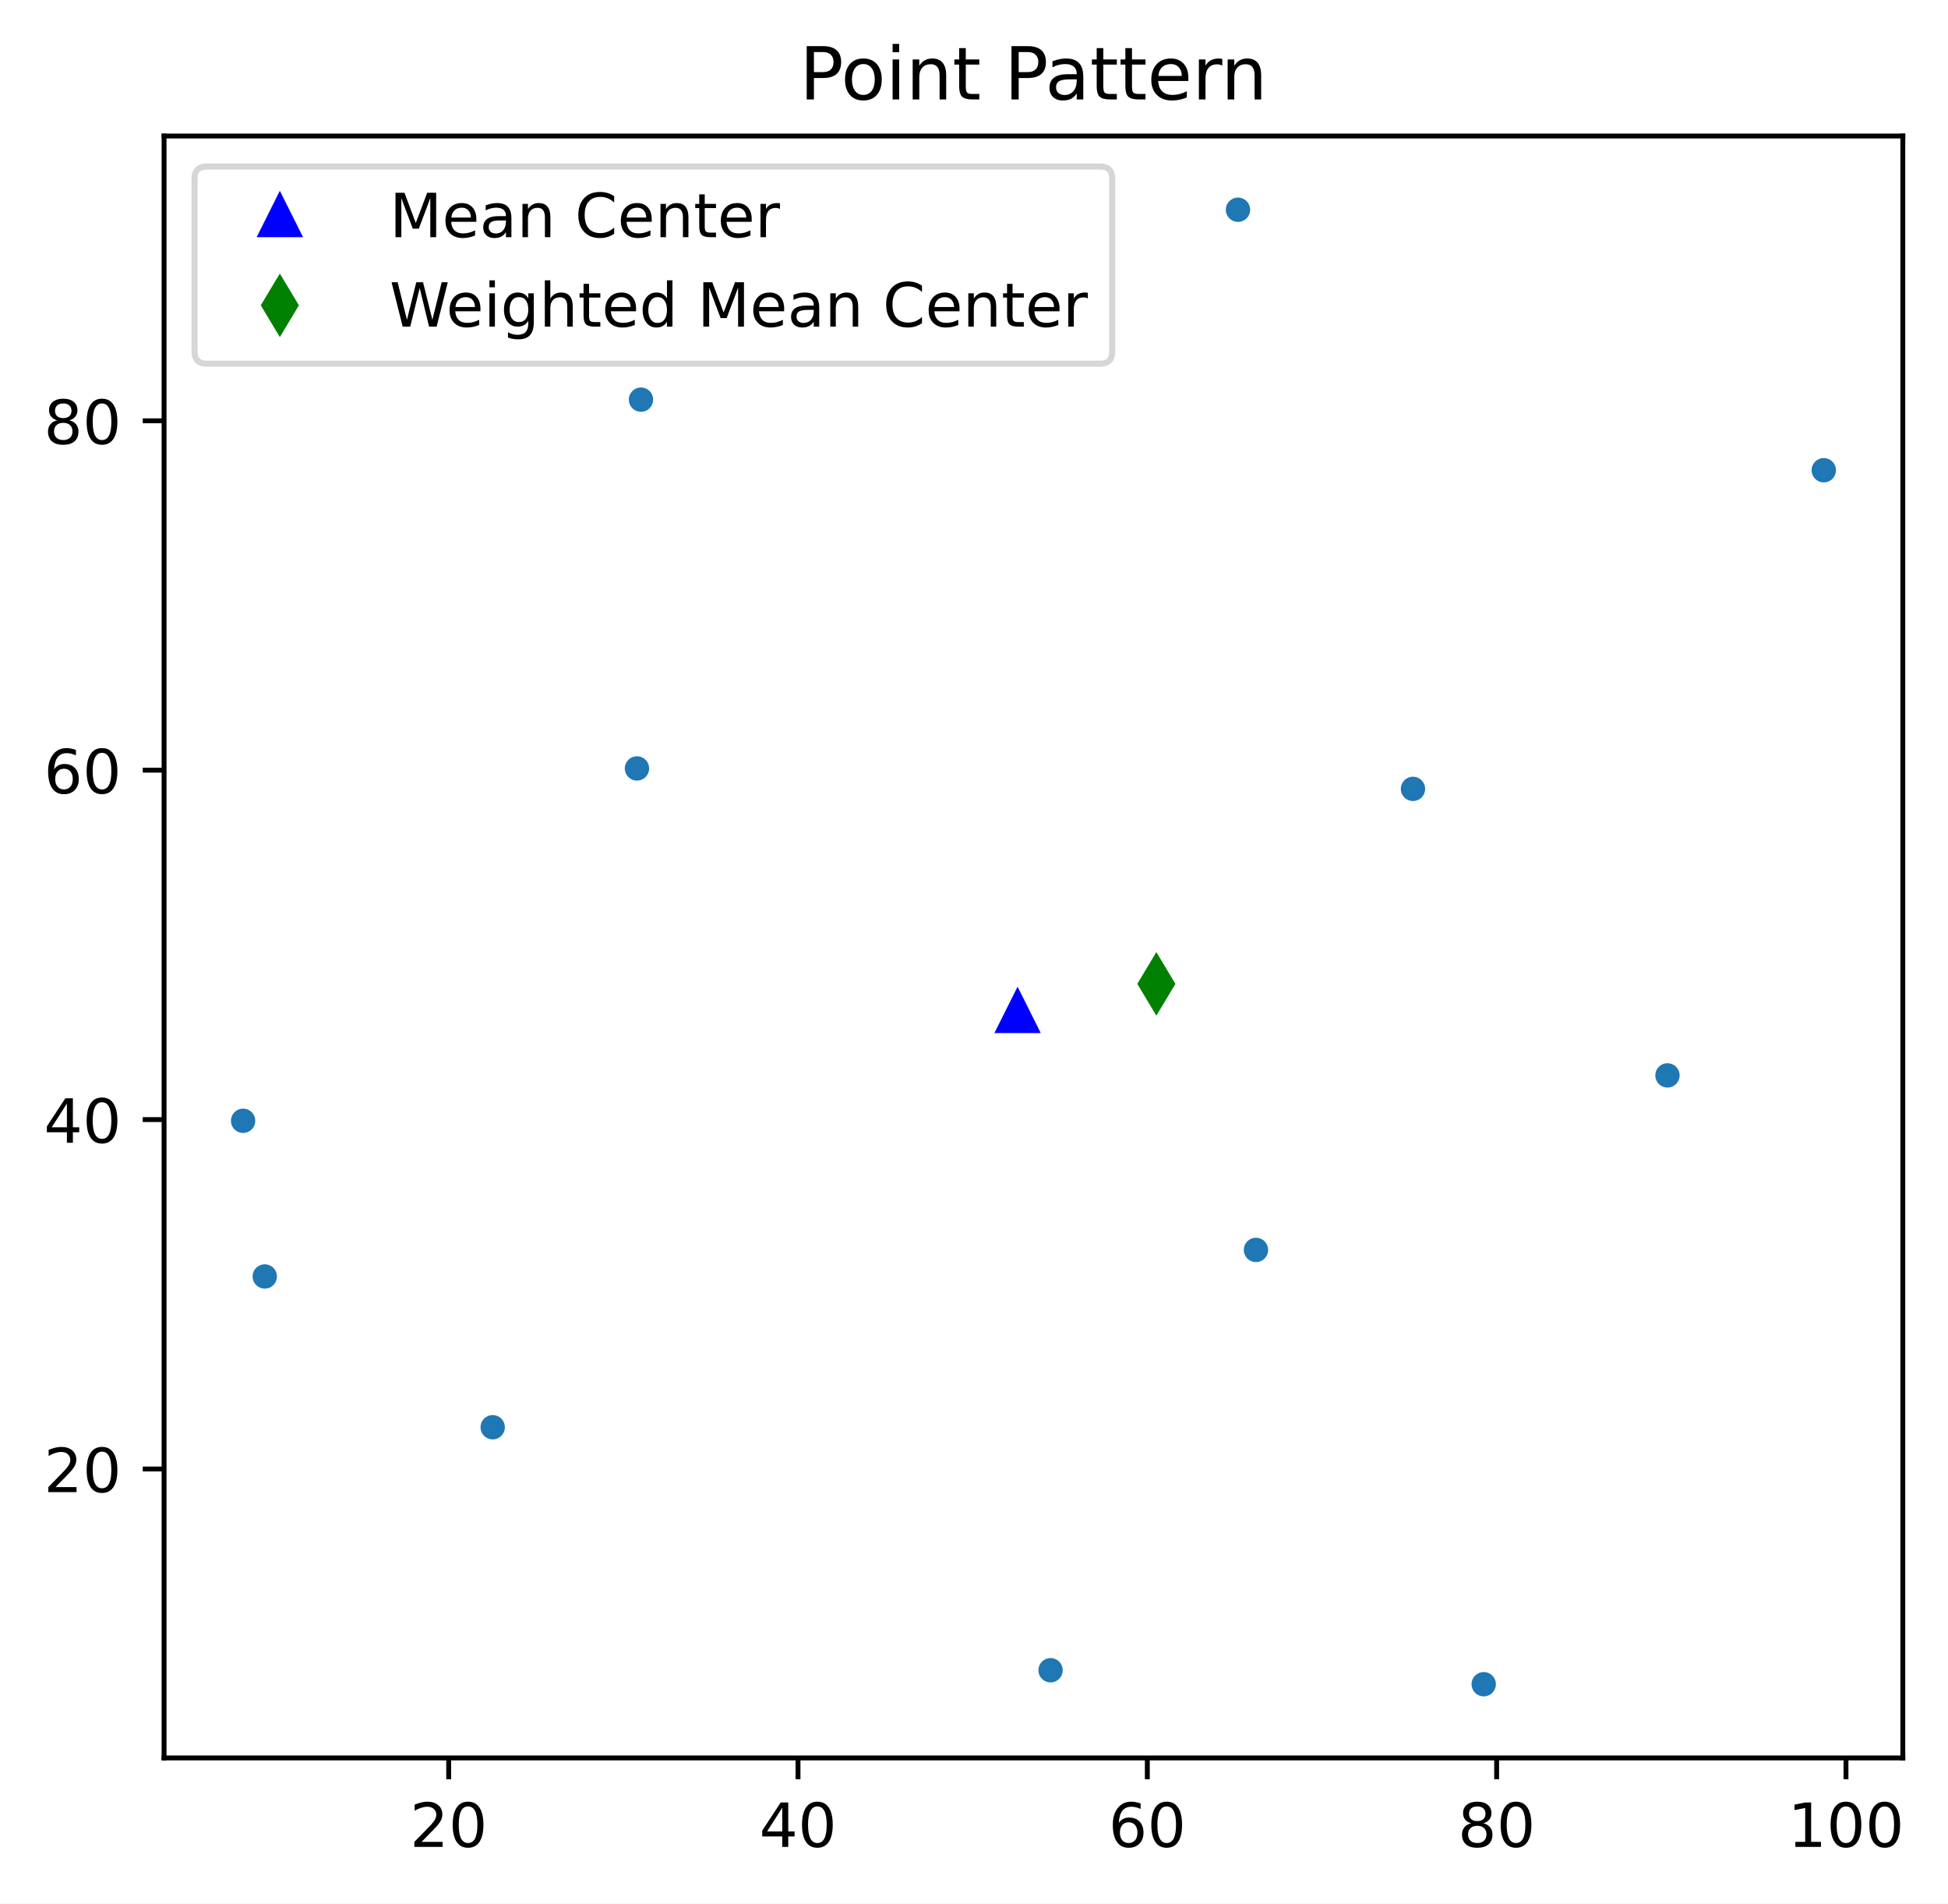
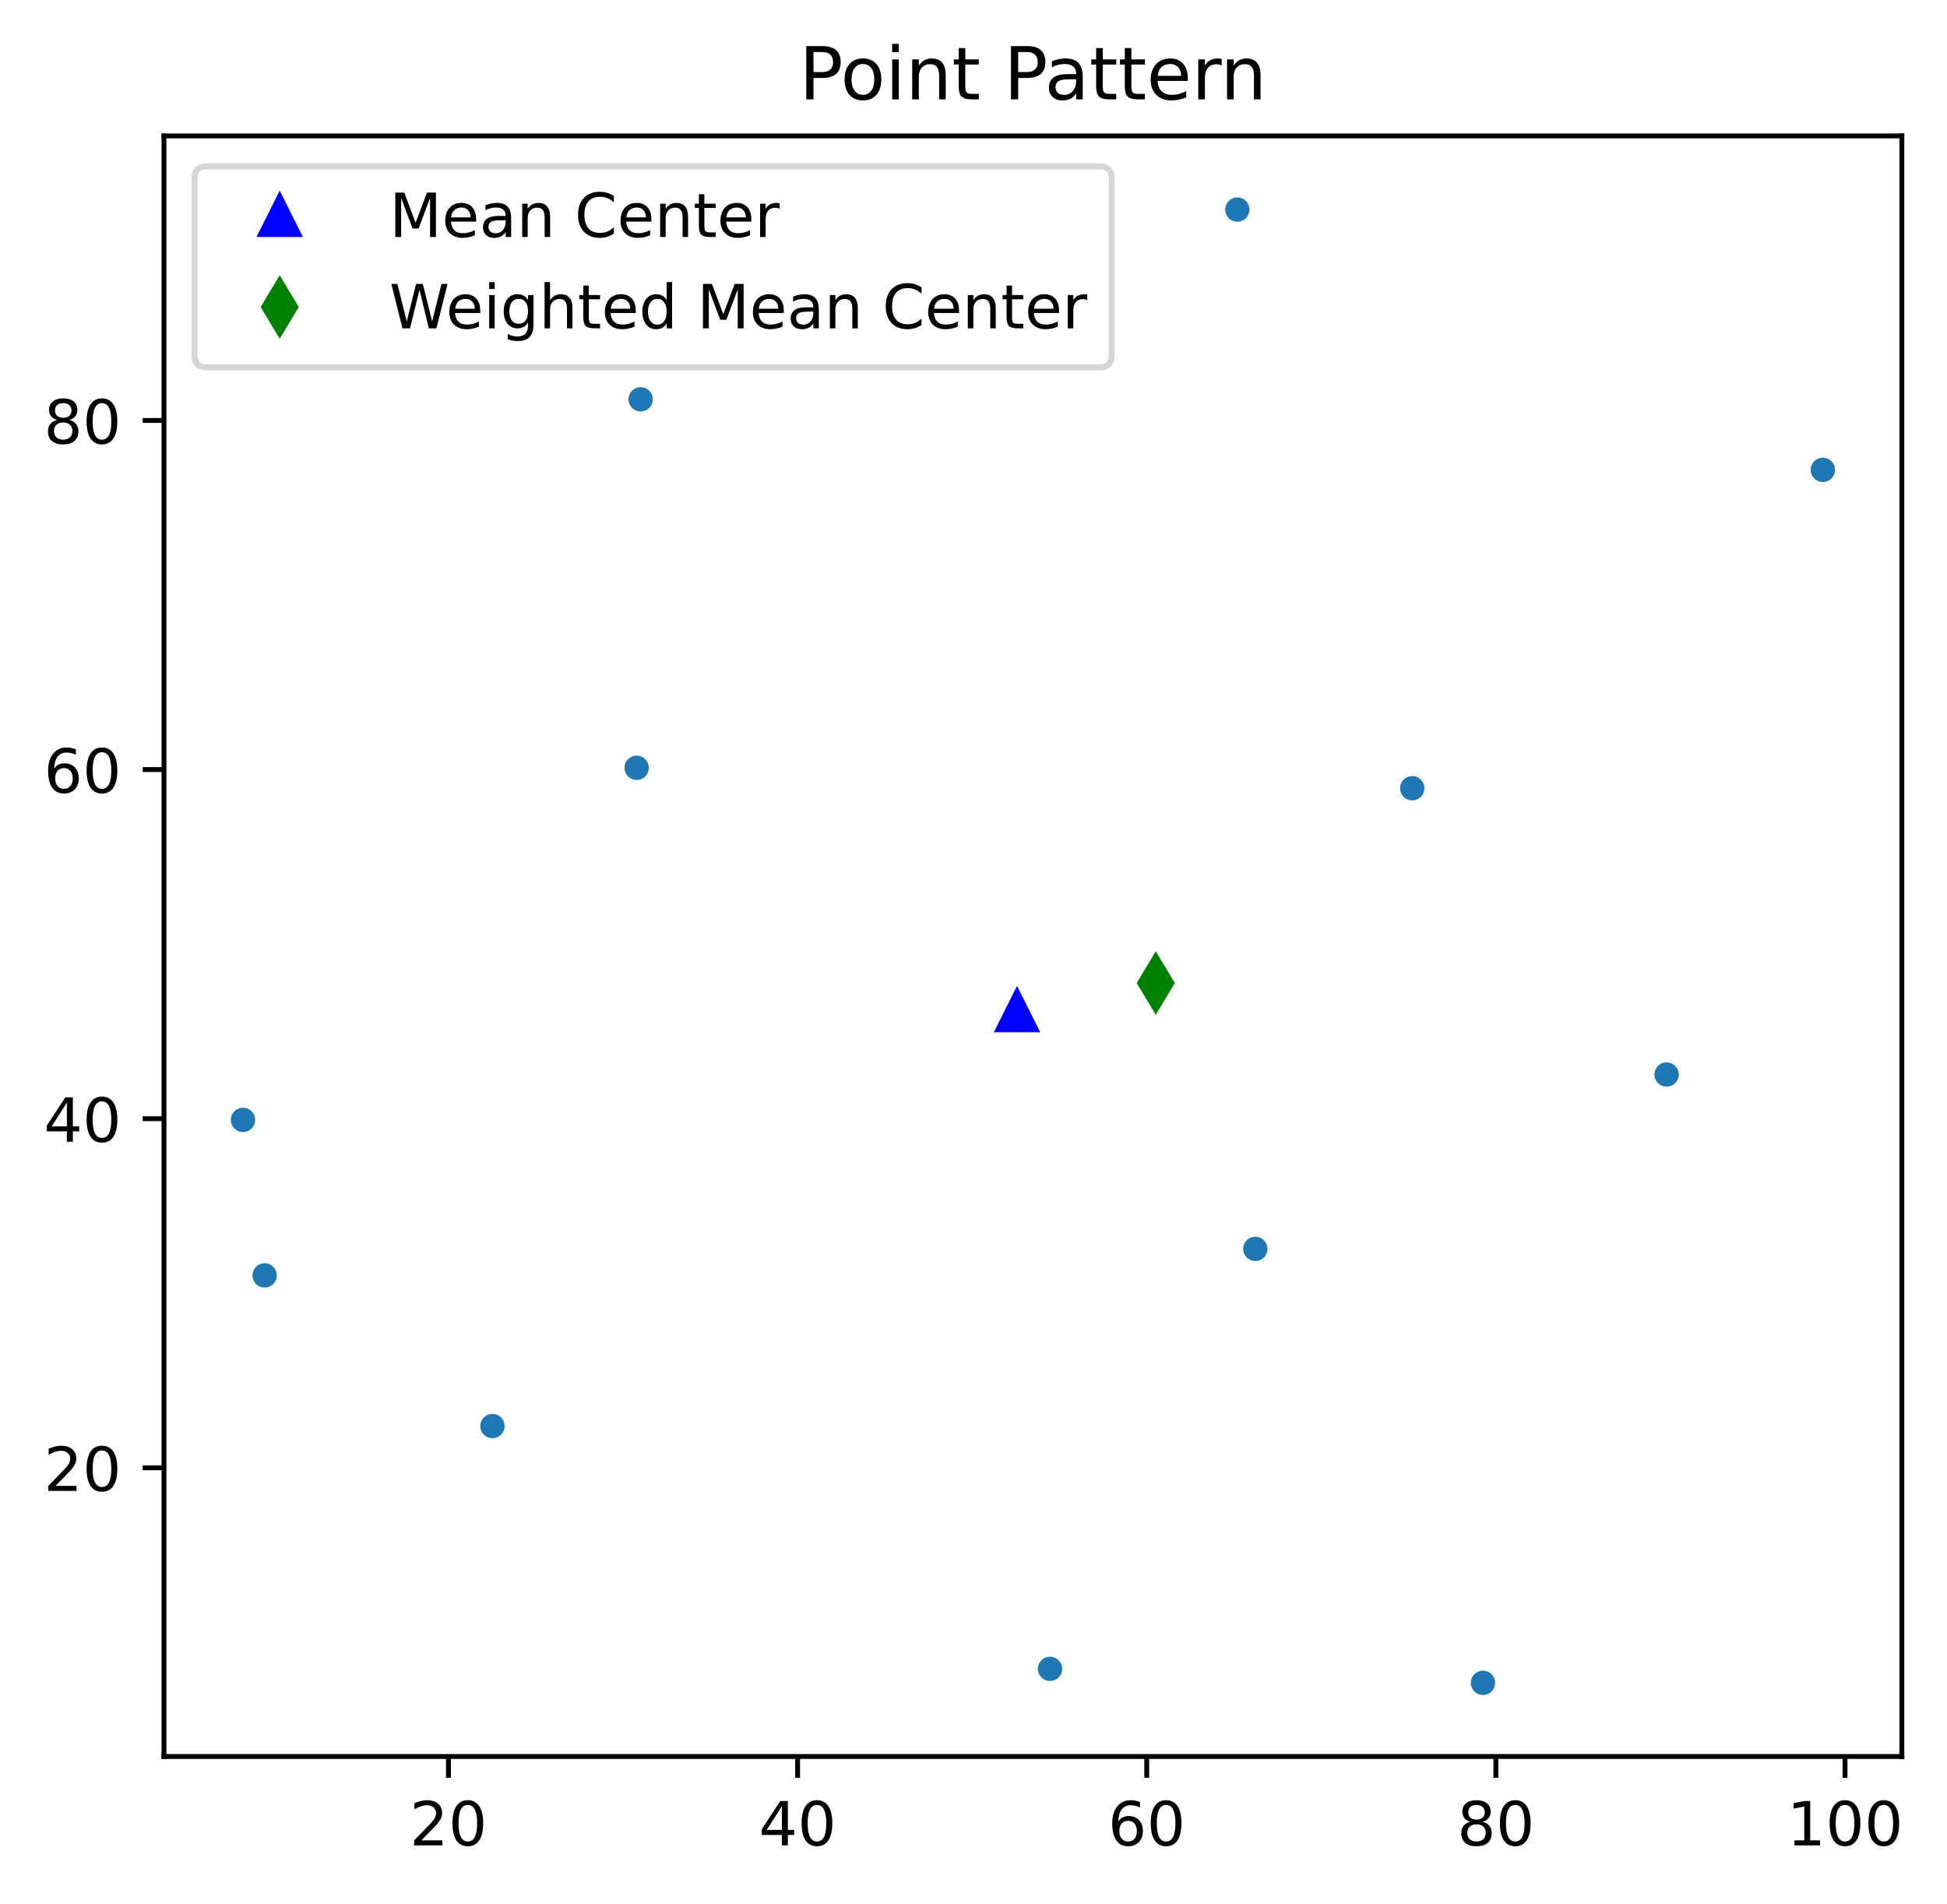
- <svg xmlns="http://www.w3.org/2000/svg" xmlns:xlink="http://www.w3.org/1999/xlink" width="319.684pt" height="312.308pt" viewBox="0 0 319.684 312.308" version="1.1">
+ <svg xmlns="http://www.w3.org/2000/svg" xmlns:xlink="http://www.w3.org/1999/xlink" width="319.684pt" height="312.63pt" viewBox="0 0 319.684 312.63" version="1.1">
  <defs>
    <style type="text/css">*{stroke-linejoin: round; stroke-linecap: butt}</style>
  </defs>
  <g id="figure_1">
    <g id="patch_1">
-       <path d="M 0 312.308  L 319.684 312.308  L 319.684 0  L 0 0  z " style="fill: #ffffff" />
+       <path d="M 0 312.63  L 319.684 312.63  L 319.684 0  L 0 0  z " style="fill: #ffffff" />
    </g>
    <g id="axes_1">
      <g id="patch_2">
        <path d="M 26.925 288.43  L 312.27 288.43  L 312.27 22.318  L 26.925 22.318  z " style="fill: #ffffff" />
      </g>
      <g id="matplotlib.axis_1">
        <g id="xtick_1">
          <g id="line2d_1">
            <defs>
-               <path id="mbfd63e31b7" d="M 0 0  L 0 3.5  " style="stroke: #000000; stroke-width: 0.8" />
+               <path id="mcdb69863c5" d="M 0 0  L 0 3.5  " style="stroke: #000000; stroke-width: 0.8" />
            </defs>
            <g>
-               <use xlink:href="#mbfd63e31b7" x="73.632" y="288.43" style="stroke: #000000; stroke-width: 0.8" />
+               <use xlink:href="#mcdb69863c5" x="73.632" y="288.43" style="stroke: #000000; stroke-width: 0.8" />
            </g>
          </g>
          <g id="text_1">
-             <g transform="translate(67.26968 303.0286) scale(0.1 -0.1)">
-               <defs>
-                 <path id="DejaVuSans-32" d="M 1228 531  L 3431 531  L 3431 0  L 469 0  L 469 531  Q 828 903 1448 1529  Q 2069 2156 2228 2338  Q 2531 2678 2651 2914  Q 2772 3150 2772 3378  Q 2772 3750 2511 3984  Q 2250 4219 1831 4219  Q 1534 4219 1204 4116  Q 875 4013 500 3803  L 500 4441  Q 881 4594 1212 4672  Q 1544 4750 1819 4750  Q 2544 4750 2975 4387  Q 3406 4025 3406 3419  Q 3406 3131 3298 2873  Q 3191 2616 2906 2266  Q 2828 2175 2409 1742  Q 1991 1309 1228 531  z " transform="scale(0.015625)" />
-                 <path id="DejaVuSans-30" d="M 2034 4250  Q 1547 4250 1301 3770  Q 1056 3291 1056 2328  Q 1056 1369 1301 889  Q 1547 409 2034 409  Q 2525 409 2770 889  Q 3016 1369 3016 2328  Q 3016 3291 2770 3770  Q 2525 4250 2034 4250  z M 2034 4750  Q 2819 4750 3233 4129  Q 3647 3509 3647 2328  Q 3647 1150 3233 529  Q 2819 -91 2034 -91  Q 1250 -91 836 529  Q 422 1150 422 2328  Q 422 3509 836 4129  Q 1250 4750 2034 4750  z " transform="scale(0.015625)" />
-               </defs>
-               <use xlink:href="#DejaVuSans-32" />
-               <use xlink:href="#DejaVuSans-30" transform="translate(63.62305 0)" />
+             <g transform="translate(67.26968 303.0278) scale(0.1 -0.1)">
+               <defs>
+                 <path id="DejaVuSans-15" d="M 1228 531  L 3431 531  L 3431 0  L 469 0  L 469 531  Q 828 903 1448 1529  Q 2069 2156 2228 2338  Q 2531 2678 2651 2914  Q 2772 3150 2772 3378  Q 2772 3750 2511 3984  Q 2250 4219 1831 4219  Q 1534 4219 1204 4116  Q 875 4013 500 3803  L 500 4441  Q 881 4594 1212 4672  Q 1544 4750 1819 4750  Q 2544 4750 2975 4387  Q 3406 4025 3406 3419  Q 3406 3131 3298 2873  Q 3191 2616 2906 2266  Q 2828 2175 2409 1742  Q 1991 1309 1228 531  z " transform="scale(0.015625)" />
+                 <path id="DejaVuSans-13" d="M 2034 4250  Q 1547 4250 1301 3770  Q 1056 3291 1056 2328  Q 1056 1369 1301 889  Q 1547 409 2034 409  Q 2525 409 2770 889  Q 3016 1369 3016 2328  Q 3016 3291 2770 3770  Q 2525 4250 2034 4250  z M 2034 4750  Q 2819 4750 3233 4129  Q 3647 3509 3647 2328  Q 3647 1150 3233 529  Q 2819 -91 2034 -91  Q 1250 -91 836 529  Q 422 1150 422 2328  Q 422 3509 836 4129  Q 1250 4750 2034 4750  z " transform="scale(0.015625)" />
+               </defs>
+               <use xlink:href="#DejaVuSans-15" />
+               <use xlink:href="#DejaVuSans-13" transform="translate(63.625 0)" />
            </g>
          </g>
        </g>
        <g id="xtick_2">
          <g id="line2d_2">
            <g>
-               <use xlink:href="#mbfd63e31b7" x="130.959" y="288.43" style="stroke: #000000; stroke-width: 0.8" />
+               <use xlink:href="#mcdb69863c5" x="130.959" y="288.43" style="stroke: #000000; stroke-width: 0.8" />
            </g>
          </g>
          <g id="text_2">
-             <g transform="translate(124.5967 303.0286) scale(0.1 -0.1)">
-               <defs>
-                 <path id="DejaVuSans-34" d="M 2419 4116  L 825 1625  L 2419 1625  L 2419 4116  z M 2253 4666  L 3047 4666  L 3047 1625  L 3713 1625  L 3713 1100  L 3047 1100  L 3047 0  L 2419 0  L 2419 1100  L 313 1100  L 313 1709  L 2253 4666  z " transform="scale(0.015625)" />
-               </defs>
-               <use xlink:href="#DejaVuSans-34" />
-               <use xlink:href="#DejaVuSans-30" transform="translate(63.62305 0)" />
+             <g transform="translate(124.5967 303.0278) scale(0.1 -0.1)">
+               <defs>
+                 <path id="DejaVuSans-17" d="M 2419 4116  L 825 1625  L 2419 1625  L 2419 4116  z M 2253 4666  L 3047 4666  L 3047 1625  L 3713 1625  L 3713 1100  L 3047 1100  L 3047 0  L 2419 0  L 2419 1100  L 313 1100  L 313 1709  L 2253 4666  z " transform="scale(0.015625)" />
+               </defs>
+               <use xlink:href="#DejaVuSans-17" />
+               <use xlink:href="#DejaVuSans-13" transform="translate(63.625 0)" />
            </g>
          </g>
        </g>
        <g id="xtick_3">
          <g id="line2d_3">
            <g>
-               <use xlink:href="#mbfd63e31b7" x="188.286" y="288.43" style="stroke: #000000; stroke-width: 0.8" />
+               <use xlink:href="#mcdb69863c5" x="188.286" y="288.43" style="stroke: #000000; stroke-width: 0.8" />
            </g>
          </g>
          <g id="text_3">
-             <g transform="translate(181.9237 303.0286) scale(0.1 -0.1)">
-               <defs>
-                 <path id="DejaVuSans-36" d="M 2113 2584  Q 1688 2584 1439 2293  Q 1191 2003 1191 1497  Q 1191 994 1439 701  Q 1688 409 2113 409  Q 2538 409 2786 701  Q 3034 994 3034 1497  Q 3034 2003 2786 2293  Q 2538 2584 2113 2584  z M 3366 4563  L 3366 3988  Q 3128 4100 2886 4159  Q 2644 4219 2406 4219  Q 1781 4219 1451 3797  Q 1122 3375 1075 2522  Q 1259 2794 1537 2939  Q 1816 3084 2150 3084  Q 2853 3084 3261 2657  Q 3669 2231 3669 1497  Q 3669 778 3244 343  Q 2819 -91 2113 -91  Q 1303 -91 875 529  Q 447 1150 447 2328  Q 447 3434 972 4092  Q 1497 4750 2381 4750  Q 2619 4750 2861 4703  Q 3103 4656 3366 4563  z " transform="scale(0.015625)" />
-               </defs>
-               <use xlink:href="#DejaVuSans-36" />
-               <use xlink:href="#DejaVuSans-30" transform="translate(63.62305 0)" />
+             <g transform="translate(181.9237 303.0278) scale(0.1 -0.1)">
+               <defs>
+                 <path id="DejaVuSans-19" d="M 2113 2584  Q 1688 2584 1439 2293  Q 1191 2003 1191 1497  Q 1191 994 1439 701  Q 1688 409 2113 409  Q 2538 409 2786 701  Q 3034 994 3034 1497  Q 3034 2003 2786 2293  Q 2538 2584 2113 2584  z M 3366 4563  L 3366 3988  Q 3128 4100 2886 4159  Q 2644 4219 2406 4219  Q 1781 4219 1451 3797  Q 1122 3375 1075 2522  Q 1259 2794 1537 2939  Q 1816 3084 2150 3084  Q 2853 3084 3261 2657  Q 3669 2231 3669 1497  Q 3669 778 3244 343  Q 2819 -91 2113 -91  Q 1303 -91 875 529  Q 447 1150 447 2328  Q 447 3434 972 4092  Q 1497 4750 2381 4750  Q 2619 4750 2861 4703  Q 3103 4656 3366 4563  z " transform="scale(0.015625)" />
+               </defs>
+               <use xlink:href="#DejaVuSans-19" />
+               <use xlink:href="#DejaVuSans-13" transform="translate(63.625 0)" />
            </g>
          </g>
        </g>
        <g id="xtick_4">
          <g id="line2d_4">
            <g>
-               <use xlink:href="#mbfd63e31b7" x="245.613" y="288.43" style="stroke: #000000; stroke-width: 0.8" />
+               <use xlink:href="#mcdb69863c5" x="245.613" y="288.43" style="stroke: #000000; stroke-width: 0.8" />
            </g>
          </g>
          <g id="text_4">
-             <g transform="translate(239.2507 303.0286) scale(0.1 -0.1)">
-               <defs>
-                 <path id="DejaVuSans-38" d="M 2034 2216  Q 1584 2216 1326 1975  Q 1069 1734 1069 1313  Q 1069 891 1326 650  Q 1584 409 2034 409  Q 2484 409 2743 651  Q 3003 894 3003 1313  Q 3003 1734 2745 1975  Q 2488 2216 2034 2216  z M 1403 2484  Q 997 2584 770 2862  Q 544 3141 544 3541  Q 544 4100 942 4425  Q 1341 4750 2034 4750  Q 2731 4750 3128 4425  Q 3525 4100 3525 3541  Q 3525 3141 3298 2862  Q 3072 2584 2669 2484  Q 3125 2378 3379 2068  Q 3634 1759 3634 1313  Q 3634 634 3220 271  Q 2806 -91 2034 -91  Q 1263 -91 848 271  Q 434 634 434 1313  Q 434 1759 690 2068  Q 947 2378 1403 2484  z M 1172 3481  Q 1172 3119 1398 2916  Q 1625 2713 2034 2713  Q 2441 2713 2670 2916  Q 2900 3119 2900 3481  Q 2900 3844 2670 4047  Q 2441 4250 2034 4250  Q 1625 4250 1398 4047  Q 1172 3844 1172 3481  z " transform="scale(0.015625)" />
-               </defs>
-               <use xlink:href="#DejaVuSans-38" />
-               <use xlink:href="#DejaVuSans-30" transform="translate(63.62305 0)" />
+             <g transform="translate(239.2507 303.0278) scale(0.1 -0.1)">
+               <defs>
+                 <path id="DejaVuSans-1b" d="M 2034 2216  Q 1584 2216 1326 1975  Q 1069 1734 1069 1313  Q 1069 891 1326 650  Q 1584 409 2034 409  Q 2484 409 2743 651  Q 3003 894 3003 1313  Q 3003 1734 2745 1975  Q 2488 2216 2034 2216  z M 1403 2484  Q 997 2584 770 2862  Q 544 3141 544 3541  Q 544 4100 942 4425  Q 1341 4750 2034 4750  Q 2731 4750 3128 4425  Q 3525 4100 3525 3541  Q 3525 3141 3298 2862  Q 3072 2584 2669 2484  Q 3125 2378 3379 2068  Q 3634 1759 3634 1313  Q 3634 634 3220 271  Q 2806 -91 2034 -91  Q 1263 -91 848 271  Q 434 634 434 1313  Q 434 1759 690 2068  Q 947 2378 1403 2484  z M 1172 3481  Q 1172 3119 1398 2916  Q 1625 2713 2034 2713  Q 2441 2713 2670 2916  Q 2900 3119 2900 3481  Q 2900 3844 2670 4047  Q 2441 4250 2034 4250  Q 1625 4250 1398 4047  Q 1172 3844 1172 3481  z " transform="scale(0.015625)" />
+               </defs>
+               <use xlink:href="#DejaVuSans-1b" />
+               <use xlink:href="#DejaVuSans-13" transform="translate(63.625 0)" />
            </g>
          </g>
        </g>
        <g id="xtick_5">
          <g id="line2d_5">
            <g>
-               <use xlink:href="#mbfd63e31b7" x="302.94" y="288.43" style="stroke: #000000; stroke-width: 0.8" />
+               <use xlink:href="#mcdb69863c5" x="302.94" y="288.43" style="stroke: #000000; stroke-width: 0.8" />
            </g>
          </g>
          <g id="text_5">
-             <g transform="translate(293.3965 303.0286) scale(0.1 -0.1)">
-               <defs>
-                 <path id="DejaVuSans-31" d="M 794 531  L 1825 531  L 1825 4091  L 703 3866  L 703 4441  L 1819 4666  L 2450 4666  L 2450 531  L 3481 531  L 3481 0  L 794 0  L 794 531  z " transform="scale(0.015625)" />
-               </defs>
-               <use xlink:href="#DejaVuSans-31" />
-               <use xlink:href="#DejaVuSans-30" transform="translate(63.62305 0)" />
-               <use xlink:href="#DejaVuSans-30" transform="translate(127.2461 0)" />
+             <g transform="translate(293.3965 303.0278) scale(0.1 -0.1)">
+               <defs>
+                 <path id="DejaVuSans-14" d="M 794 531  L 1825 531  L 1825 4091  L 703 3866  L 703 4441  L 1819 4666  L 2450 4666  L 2450 531  L 3481 531  L 3481 0  L 794 0  L 794 531  z " transform="scale(0.015625)" />
+               </defs>
+               <use xlink:href="#DejaVuSans-14" />
+               <use xlink:href="#DejaVuSans-13" transform="translate(63.625 0)" />
+               <use xlink:href="#DejaVuSans-13" transform="translate(127.25 0)" />
            </g>
          </g>
        </g>
      </g>
      <g id="matplotlib.axis_2">
        <g id="ytick_1">
          <g id="line2d_6">
            <defs>
-               <path id="mfd9654b1b2" d="M 0 0  L -3.5 0  " style="stroke: #000000; stroke-width: 0.8" />
+               <path id="m4df5c98c92" d="M 0 0  L -3.5 0  " style="stroke: #000000; stroke-width: 0.8" />
            </defs>
            <g>
-               <use xlink:href="#mfd9654b1b2" x="26.925" y="241.021" style="stroke: #000000; stroke-width: 0.8" />
+               <use xlink:href="#m4df5c98c92" x="26.925" y="241.021" style="stroke: #000000; stroke-width: 0.8" />
            </g>
          </g>
          <g id="text_6">
-             <g transform="translate(7.2 244.8199) scale(0.1 -0.1)">
-               <use xlink:href="#DejaVuSans-32" />
-               <use xlink:href="#DejaVuSans-30" transform="translate(63.62305 0)" />
+             <g transform="translate(7.2 244.8195) scale(0.1 -0.1)">
+               <use xlink:href="#DejaVuSans-15" />
+               <use xlink:href="#DejaVuSans-13" transform="translate(63.625 0)" />
            </g>
          </g>
        </g>
        <g id="ytick_2">
          <g id="line2d_7">
            <g>
-               <use xlink:href="#mfd9654b1b2" x="26.925" y="183.694" style="stroke: #000000; stroke-width: 0.8" />
+               <use xlink:href="#m4df5c98c92" x="26.925" y="183.694" style="stroke: #000000; stroke-width: 0.8" />
            </g>
          </g>
          <g id="text_7">
-             <g transform="translate(7.2 187.4929) scale(0.1 -0.1)">
-               <use xlink:href="#DejaVuSans-34" />
-               <use xlink:href="#DejaVuSans-30" transform="translate(63.62305 0)" />
+             <g transform="translate(7.2 187.4925) scale(0.1 -0.1)">
+               <use xlink:href="#DejaVuSans-17" />
+               <use xlink:href="#DejaVuSans-13" transform="translate(63.625 0)" />
            </g>
          </g>
        </g>
        <g id="ytick_3">
          <g id="line2d_8">
            <g>
-               <use xlink:href="#mfd9654b1b2" x="26.925" y="126.367" style="stroke: #000000; stroke-width: 0.8" />
+               <use xlink:href="#m4df5c98c92" x="26.925" y="126.367" style="stroke: #000000; stroke-width: 0.8" />
            </g>
          </g>
          <g id="text_8">
-             <g transform="translate(7.2 130.1659) scale(0.1 -0.1)">
-               <use xlink:href="#DejaVuSans-36" />
-               <use xlink:href="#DejaVuSans-30" transform="translate(63.62305 0)" />
+             <g transform="translate(7.2 130.1655) scale(0.1 -0.1)">
+               <use xlink:href="#DejaVuSans-19" />
+               <use xlink:href="#DejaVuSans-13" transform="translate(63.625 0)" />
            </g>
          </g>
        </g>
        <g id="ytick_4">
          <g id="line2d_9">
            <g>
-               <use xlink:href="#mfd9654b1b2" x="26.925" y="69.04" style="stroke: #000000; stroke-width: 0.8" />
+               <use xlink:href="#m4df5c98c92" x="26.925" y="69.04" style="stroke: #000000; stroke-width: 0.8" />
            </g>
          </g>
          <g id="text_9">
-             <g transform="translate(7.2 72.83886) scale(0.1 -0.1)">
-               <use xlink:href="#DejaVuSans-38" />
-               <use xlink:href="#DejaVuSans-30" transform="translate(63.62305 0)" />
+             <g transform="translate(7.2 72.83847) scale(0.1 -0.1)">
+               <use xlink:href="#DejaVuSans-1b" />
+               <use xlink:href="#DejaVuSans-13" transform="translate(63.625 0)" />
            </g>
          </g>
        </g>
      </g>
      <g id="line2d_10">
        <defs>
-           <path id="md1677b77a3" d="M 0 1.5  C 0.398 1.5 0.779 1.342 1.061 1.061  C 1.342 0.779 1.5 0.398 1.5 0  C 1.5 -0.398 1.342 -0.779 1.061 -1.061  C 0.779 -1.342 0.398 -1.5 0 -1.5  C -0.398 -1.5 -0.779 -1.342 -1.061 -1.061  C -1.342 -0.779 -1.5 -0.398 -1.5 0  C -1.5 0.398 -1.342 0.779 -1.061 1.061  C -0.779 1.342 -0.398 1.5 0 1.5  z " style="stroke: #1f77b4" />
+           <path id="mae2843cff4" d="M 0 1.5  C 0.398 1.5 0.779 1.342 1.061 1.061  C 1.342 0.779 1.5 0.398 1.5 0  C 1.5 -0.398 1.342 -0.779 1.061 -1.061  C 0.779 -1.342 0.398 -1.5 0 -1.5  C -0.398 -1.5 -0.779 -1.342 -1.061 -1.061  C -1.342 -0.779 -1.5 -0.398 -1.5 0  C -1.5 0.398 -1.342 0.779 -1.061 1.061  C -0.779 1.342 -0.398 1.5 0 1.5  z " style="stroke: #1f77b4" />
        </defs>
-         <g clip-path="url(#p8ce435e4b5)">
-           <use xlink:href="#md1677b77a3" x="206.115" y="205.077" style="fill: #1f77b4; stroke: #1f77b4" />
-           <use xlink:href="#md1677b77a3" x="80.855" y="234.17" style="fill: #1f77b4; stroke: #1f77b4" />
-           <use xlink:href="#md1677b77a3" x="105.191" y="65.571" style="fill: #1f77b4; stroke: #1f77b4" />
-           <use xlink:href="#md1677b77a3" x="43.45" y="209.433" style="fill: #1f77b4; stroke: #1f77b4" />
-           <use xlink:href="#md1677b77a3" x="104.531" y="126.08" style="fill: #1f77b4; stroke: #1f77b4" />
-           <use xlink:href="#md1677b77a3" x="231.883" y="129.434" style="fill: #1f77b4; stroke: #1f77b4" />
-           <use xlink:href="#md1677b77a3" x="243.492" y="276.334" style="fill: #1f77b4; stroke: #1f77b4" />
-           <use xlink:href="#md1677b77a3" x="39.895" y="183.894" style="fill: #1f77b4; stroke: #1f77b4" />
-           <use xlink:href="#md1677b77a3" x="299.3" y="77.151" style="fill: #1f77b4; stroke: #1f77b4" />
-           <use xlink:href="#md1677b77a3" x="273.646" y="176.442" style="fill: #1f77b4; stroke: #1f77b4" />
-           <use xlink:href="#md1677b77a3" x="203.163" y="34.414" style="fill: #1f77b4; stroke: #1f77b4" />
-           <use xlink:href="#md1677b77a3" x="172.407" y="274.041" style="fill: #1f77b4; stroke: #1f77b4" />
+         <g clip-path="url(#pfce2917692)">
+           <use xlink:href="#mae2843cff4" x="206.115" y="205.077" style="fill: #1f77b4; stroke: #1f77b4" />
+           <use xlink:href="#mae2843cff4" x="80.855" y="234.17" style="fill: #1f77b4; stroke: #1f77b4" />
+           <use xlink:href="#mae2843cff4" x="105.191" y="65.571" style="fill: #1f77b4; stroke: #1f77b4" />
+           <use xlink:href="#mae2843cff4" x="43.45" y="209.433" style="fill: #1f77b4; stroke: #1f77b4" />
+           <use xlink:href="#mae2843cff4" x="104.531" y="126.08" style="fill: #1f77b4; stroke: #1f77b4" />
+           <use xlink:href="#mae2843cff4" x="231.883" y="129.434" style="fill: #1f77b4; stroke: #1f77b4" />
+           <use xlink:href="#mae2843cff4" x="243.492" y="276.334" style="fill: #1f77b4; stroke: #1f77b4" />
+           <use xlink:href="#mae2843cff4" x="39.895" y="183.894" style="fill: #1f77b4; stroke: #1f77b4" />
+           <use xlink:href="#mae2843cff4" x="299.3" y="77.151" style="fill: #1f77b4; stroke: #1f77b4" />
+           <use xlink:href="#mae2843cff4" x="273.646" y="176.442" style="fill: #1f77b4; stroke: #1f77b4" />
+           <use xlink:href="#mae2843cff4" x="203.163" y="34.414" style="fill: #1f77b4; stroke: #1f77b4" />
+           <use xlink:href="#mae2843cff4" x="172.407" y="274.041" style="fill: #1f77b4; stroke: #1f77b4" />
        </g>
      </g>
      <g id="line2d_11">
        <defs>
-           <path id="mea257ac3ef" d="M 0 -3  L -3 3  L 3 3  z " style="stroke: #0000ff; stroke-linejoin: miter" />
+           <path id="m5e5e37aad1" d="M 0 -3  L -3 3  L 3 3  z " style="stroke: #0000ff; stroke-linejoin: miter" />
        </defs>
-         <g clip-path="url(#p8ce435e4b5)">
-           <use xlink:href="#mea257ac3ef" x="166.994" y="166.004" style="fill: #0000ff; stroke: #0000ff; stroke-linejoin: miter" />
+         <g clip-path="url(#pfce2917692)">
+           <use xlink:href="#m5e5e37aad1" x="166.994" y="166.004" style="fill: #0000ff; stroke: #0000ff; stroke-linejoin: miter" />
        </g>
      </g>
      <g id="line2d_12">
        <defs>
-           <path id="m24083d6ded" d="M -0 4.243  L 2.546 0  L 0 -4.243  L -2.546 -0  z " style="stroke: #008000; stroke-linejoin: miter" />
+           <path id="mc408562480" d="M -0 4.243  L 2.546 0  L 0 -4.243  L -2.546 -0  z " style="stroke: #008000; stroke-linejoin: miter" />
        </defs>
-         <g clip-path="url(#p8ce435e4b5)">
-           <use xlink:href="#m24083d6ded" x="189.768" y="161.426" style="fill: #008000; stroke: #008000; stroke-linejoin: miter" />
+         <g clip-path="url(#pfce2917692)">
+           <use xlink:href="#mc408562480" x="189.768" y="161.426" style="fill: #008000; stroke: #008000; stroke-linejoin: miter" />
        </g>
      </g>
      <g id="patch_3">
        <path d="M 26.925 288.43  L 26.925 22.318  " style="fill: none; stroke: #000000; stroke-width: 0.8; stroke-linejoin: miter; stroke-linecap: square" />
      </g>
      <g id="patch_4">
        <path d="M 312.27 288.43  L 312.27 22.318  " style="fill: none; stroke: #000000; stroke-width: 0.8; stroke-linejoin: miter; stroke-linecap: square" />
      </g>
      <g id="patch_5">
        <path d="M 26.925 288.43  L 312.27 288.43  " style="fill: none; stroke: #000000; stroke-width: 0.8; stroke-linejoin: miter; stroke-linecap: square" />
      </g>
      <g id="patch_6">
        <path d="M 26.925 22.318  L 312.27 22.318  " style="fill: none; stroke: #000000; stroke-width: 0.8; stroke-linejoin: miter; stroke-linecap: square" />
      </g>
      <g id="text_10">
-         <g transform="translate(131.2126 16.31812) scale(0.12 -0.12)">
+         <g transform="translate(131.2079 16.31812) scale(0.12 -0.12)">
          <defs>
-             <path id="DejaVuSans-50" d="M 1259 4147  L 1259 2394  L 2053 2394  Q 2494 2394 2734 2622  Q 2975 2850 2975 3272  Q 2975 3691 2734 3919  Q 2494 4147 2053 4147  L 1259 4147  z M 628 4666  L 2053 4666  Q 2838 4666 3239 4311  Q 3641 3956 3641 3272  Q 3641 2581 3239 2228  Q 2838 1875 2053 1875  L 1259 1875  L 1259 0  L 628 0  L 628 4666  z " transform="scale(0.015625)" />
-             <path id="DejaVuSans-6f" d="M 1959 3097  Q 1497 3097 1228 2736  Q 959 2375 959 1747  Q 959 1119 1226 758  Q 1494 397 1959 397  Q 2419 397 2687 759  Q 2956 1122 2956 1747  Q 2956 2369 2687 2733  Q 2419 3097 1959 3097  z M 1959 3584  Q 2709 3584 3137 3096  Q 3566 2609 3566 1747  Q 3566 888 3137 398  Q 2709 -91 1959 -91  Q 1206 -91 779 398  Q 353 888 353 1747  Q 353 2609 779 3096  Q 1206 3584 1959 3584  z " transform="scale(0.015625)" />
-             <path id="DejaVuSans-69" d="M 603 3500  L 1178 3500  L 1178 0  L 603 0  L 603 3500  z M 603 4863  L 1178 4863  L 1178 4134  L 603 4134  L 603 4863  z " transform="scale(0.015625)" />
-             <path id="DejaVuSans-6e" d="M 3513 2113  L 3513 0  L 2938 0  L 2938 2094  Q 2938 2591 2744 2837  Q 2550 3084 2163 3084  Q 1697 3084 1428 2787  Q 1159 2491 1159 1978  L 1159 0  L 581 0  L 581 3500  L 1159 3500  L 1159 2956  Q 1366 3272 1645 3428  Q 1925 3584 2291 3584  Q 2894 3584 3203 3211  Q 3513 2838 3513 2113  z " transform="scale(0.015625)" />
-             <path id="DejaVuSans-74" d="M 1172 4494  L 1172 3500  L 2356 3500  L 2356 3053  L 1172 3053  L 1172 1153  Q 1172 725 1289 603  Q 1406 481 1766 481  L 2356 481  L 2356 0  L 1766 0  Q 1100 0 847 248  Q 594 497 594 1153  L 594 3053  L 172 3053  L 172 3500  L 594 3500  L 594 4494  L 1172 4494  z " transform="scale(0.015625)" />
-             <path id="DejaVuSans-20" transform="scale(0.015625)" />
-             <path id="DejaVuSans-61" d="M 2194 1759  Q 1497 1759 1228 1600  Q 959 1441 959 1056  Q 959 750 1161 570  Q 1363 391 1709 391  Q 2188 391 2477 730  Q 2766 1069 2766 1631  L 2766 1759  L 2194 1759  z M 3341 1997  L 3341 0  L 2766 0  L 2766 531  Q 2569 213 2275 61  Q 1981 -91 1556 -91  Q 1019 -91 701 211  Q 384 513 384 1019  Q 384 1609 779 1909  Q 1175 2209 1959 2209  L 2766 2209  L 2766 2266  Q 2766 2663 2505 2880  Q 2244 3097 1772 3097  Q 1472 3097 1187 3025  Q 903 2953 641 2809  L 641 3341  Q 956 3463 1253 3523  Q 1550 3584 1831 3584  Q 2591 3584 2966 3190  Q 3341 2797 3341 1997  z " transform="scale(0.015625)" />
-             <path id="DejaVuSans-65" d="M 3597 1894  L 3597 1613  L 953 1613  Q 991 1019 1311 708  Q 1631 397 2203 397  Q 2534 397 2845 478  Q 3156 559 3463 722  L 3463 178  Q 3153 47 2828 -22  Q 2503 -91 2169 -91  Q 1331 -91 842 396  Q 353 884 353 1716  Q 353 2575 817 3079  Q 1281 3584 2069 3584  Q 2775 3584 3186 3129  Q 3597 2675 3597 1894  z M 3022 2063  Q 3016 2534 2758 2815  Q 2500 3097 2075 3097  Q 1594 3097 1305 2825  Q 1016 2553 972 2059  L 3022 2063  z " transform="scale(0.015625)" />
-             <path id="DejaVuSans-72" d="M 2631 2963  Q 2534 3019 2420 3045  Q 2306 3072 2169 3072  Q 1681 3072 1420 2755  Q 1159 2438 1159 1844  L 1159 0  L 581 0  L 581 3500  L 1159 3500  L 1159 2956  Q 1341 3275 1631 3429  Q 1922 3584 2338 3584  Q 2397 3584 2469 3576  Q 2541 3569 2628 3553  L 2631 2963  z " transform="scale(0.015625)" />
+             <path id="DejaVuSans-33" d="M 1259 4147  L 1259 2394  L 2053 2394  Q 2494 2394 2734 2622  Q 2975 2850 2975 3272  Q 2975 3691 2734 3919  Q 2494 4147 2053 4147  L 1259 4147  z M 628 4666  L 2053 4666  Q 2838 4666 3239 4311  Q 3641 3956 3641 3272  Q 3641 2581 3239 2228  Q 2838 1875 2053 1875  L 1259 1875  L 1259 0  L 628 0  L 628 4666  z " transform="scale(0.015625)" />
+             <path id="DejaVuSans-52" d="M 1959 3097  Q 1497 3097 1228 2736  Q 959 2375 959 1747  Q 959 1119 1226 758  Q 1494 397 1959 397  Q 2419 397 2687 759  Q 2956 1122 2956 1747  Q 2956 2369 2687 2733  Q 2419 3097 1959 3097  z M 1959 3584  Q 2709 3584 3137 3096  Q 3566 2609 3566 1747  Q 3566 888 3137 398  Q 2709 -91 1959 -91  Q 1206 -91 779 398  Q 353 888 353 1747  Q 353 2609 779 3096  Q 1206 3584 1959 3584  z " transform="scale(0.015625)" />
+             <path id="DejaVuSans-4c" d="M 603 3500  L 1178 3500  L 1178 0  L 603 0  L 603 3500  z M 603 4863  L 1178 4863  L 1178 4134  L 603 4134  L 603 4863  z " transform="scale(0.015625)" />
+             <path id="DejaVuSans-51" d="M 3513 2113  L 3513 0  L 2938 0  L 2938 2094  Q 2938 2591 2744 2837  Q 2550 3084 2163 3084  Q 1697 3084 1428 2787  Q 1159 2491 1159 1978  L 1159 0  L 581 0  L 581 3500  L 1159 3500  L 1159 2956  Q 1366 3272 1645 3428  Q 1925 3584 2291 3584  Q 2894 3584 3203 3211  Q 3513 2838 3513 2113  z " transform="scale(0.015625)" />
+             <path id="DejaVuSans-57" d="M 1172 4494  L 1172 3500  L 2356 3500  L 2356 3053  L 1172 3053  L 1172 1153  Q 1172 725 1289 603  Q 1406 481 1766 481  L 2356 481  L 2356 0  L 1766 0  Q 1100 0 847 248  Q 594 497 594 1153  L 594 3053  L 172 3053  L 172 3500  L 594 3500  L 594 4494  L 1172 4494  z " transform="scale(0.015625)" />
+             <path id="DejaVuSans-3" transform="scale(0.015625)" />
+             <path id="DejaVuSans-44" d="M 2194 1759  Q 1497 1759 1228 1600  Q 959 1441 959 1056  Q 959 750 1161 570  Q 1363 391 1709 391  Q 2188 391 2477 730  Q 2766 1069 2766 1631  L 2766 1759  L 2194 1759  z M 3341 1997  L 3341 0  L 2766 0  L 2766 531  Q 2569 213 2275 61  Q 1981 -91 1556 -91  Q 1019 -91 701 211  Q 384 513 384 1019  Q 384 1609 779 1909  Q 1175 2209 1959 2209  L 2766 2209  L 2766 2266  Q 2766 2663 2505 2880  Q 2244 3097 1772 3097  Q 1472 3097 1187 3025  Q 903 2953 641 2809  L 641 3341  Q 956 3463 1253 3523  Q 1550 3584 1831 3584  Q 2591 3584 2966 3190  Q 3341 2797 3341 1997  z " transform="scale(0.015625)" />
+             <path id="DejaVuSans-48" d="M 3597 1894  L 3597 1613  L 953 1613  Q 991 1019 1311 708  Q 1631 397 2203 397  Q 2534 397 2845 478  Q 3156 559 3463 722  L 3463 178  Q 3153 47 2828 -22  Q 2503 -91 2169 -91  Q 1331 -91 842 396  Q 353 884 353 1716  Q 353 2575 817 3079  Q 1281 3584 2069 3584  Q 2775 3584 3186 3129  Q 3597 2675 3597 1894  z M 3022 2063  Q 3016 2534 2758 2815  Q 2500 3097 2075 3097  Q 1594 3097 1305 2825  Q 1016 2553 972 2059  L 3022 2063  z " transform="scale(0.015625)" />
+             <path id="DejaVuSans-55" d="M 2631 2963  Q 2534 3019 2420 3045  Q 2306 3072 2169 3072  Q 1681 3072 1420 2755  Q 1159 2438 1159 1844  L 1159 0  L 581 0  L 581 3500  L 1159 3500  L 1159 2956  Q 1341 3275 1631 3429  Q 1922 3584 2338 3584  Q 2397 3584 2469 3576  Q 2541 3569 2628 3553  L 2631 2963  z " transform="scale(0.015625)" />
          </defs>
-           <use xlink:href="#DejaVuSans-50" />
-           <use xlink:href="#DejaVuSans-6f" transform="translate(56.67773 0)" />
-           <use xlink:href="#DejaVuSans-69" transform="translate(117.8594 0)" />
-           <use xlink:href="#DejaVuSans-6e" transform="translate(145.6426 0)" />
-           <use xlink:href="#DejaVuSans-74" transform="translate(209.0215 0)" />
-           <use xlink:href="#DejaVuSans-20" transform="translate(248.2305 0)" />
-           <use xlink:href="#DejaVuSans-50" transform="translate(280.0176 0)" />
-           <use xlink:href="#DejaVuSans-61" transform="translate(335.8203 0)" />
-           <use xlink:href="#DejaVuSans-74" transform="translate(397.0996 0)" />
-           <use xlink:href="#DejaVuSans-74" transform="translate(436.3086 0)" />
-           <use xlink:href="#DejaVuSans-65" transform="translate(475.5176 0)" />
-           <use xlink:href="#DejaVuSans-72" transform="translate(537.041 0)" />
-           <use xlink:href="#DejaVuSans-6e" transform="translate(576.4043 0)" />
+           <use xlink:href="#DejaVuSans-33" />
+           <use xlink:href="#DejaVuSans-52" transform="translate(56.73438 0)" />
+           <use xlink:href="#DejaVuSans-4c" transform="translate(117.9219 0)" />
+           <use xlink:href="#DejaVuSans-51" transform="translate(145.7031 0)" />
+           <use xlink:href="#DejaVuSans-57" transform="translate(209.0781 0)" />
+           <use xlink:href="#DejaVuSans-3" transform="translate(248.2812 0)" />
+           <use xlink:href="#DejaVuSans-33" transform="translate(280.0625 0)" />
+           <use xlink:href="#DejaVuSans-44" transform="translate(335.875 0)" />
+           <use xlink:href="#DejaVuSans-57" transform="translate(397.1562 0)" />
+           <use xlink:href="#DejaVuSans-57" transform="translate(436.3594 0)" />
+           <use xlink:href="#DejaVuSans-48" transform="translate(475.5625 0)" />
+           <use xlink:href="#DejaVuSans-55" transform="translate(537.0938 0)" />
+           <use xlink:href="#DejaVuSans-51" transform="translate(576.4531 0)" />
        </g>
      </g>
      <g id="legend_1">
        <g id="patch_7">
-           <path d="M 33.925 59.674  L 180.525 59.674  Q 182.525 59.674 182.525 57.674  L 182.525 29.318  Q 182.525 27.318 180.525 27.318  L 33.925 27.318  Q 31.925 27.318 31.925 29.318  L 31.925 57.674  Q 31.925 59.674 33.925 59.674  z " style="fill: #ffffff; opacity: 0.8; stroke: #cccccc; stroke-linejoin: miter" />
+           <path d="M 33.925 60.32  L 180.527 60.32  Q 182.527 60.32 182.527 58.32  L 182.527 29.318  Q 182.527 27.318 180.527 27.318  L 33.925 27.318  Q 31.925 27.318 31.925 29.318  L 31.925 58.32  Q 31.925 60.32 33.925 60.32  z " style="fill: #ffffff; opacity: 0.8; stroke: #cccccc; stroke-linejoin: miter" />
        </g>
        <g id="line2d_13">
          <g>
-             <use xlink:href="#mea257ac3ef" x="45.925" y="35.417" style="fill: #0000ff; stroke: #0000ff; stroke-linejoin: miter" />
+             <use xlink:href="#m5e5e37aad1" x="45.925" y="35.417" style="fill: #0000ff; stroke: #0000ff; stroke-linejoin: miter" />
          </g>
        </g>
        <g id="text_11">
          <g transform="translate(63.925 38.91656) scale(0.1 -0.1)">
            <defs>
-               <path id="DejaVuSans-4d" d="M 628 4666  L 1569 4666  L 2759 1491  L 3956 4666  L 4897 4666  L 4897 0  L 4281 0  L 4281 4097  L 3078 897  L 2444 897  L 1241 4097  L 1241 0  L 628 0  L 628 4666  z " transform="scale(0.015625)" />
-               <path id="DejaVuSans-43" d="M 4122 4306  L 4122 3641  Q 3803 3938 3442 4084  Q 3081 4231 2675 4231  Q 1875 4231 1450 3742  Q 1025 3253 1025 2328  Q 1025 1406 1450 917  Q 1875 428 2675 428  Q 3081 428 3442 575  Q 3803 722 4122 1019  L 4122 359  Q 3791 134 3420 21  Q 3050 -91 2638 -91  Q 1578 -91 968 557  Q 359 1206 359 2328  Q 359 3453 968 4101  Q 1578 4750 2638 4750  Q 3056 4750 3426 4639  Q 3797 4528 4122 4306  z " transform="scale(0.015625)" />
+               <path id="DejaVuSans-30" d="M 628 4666  L 1569 4666  L 2759 1491  L 3956 4666  L 4897 4666  L 4897 0  L 4281 0  L 4281 4097  L 3078 897  L 2444 897  L 1241 4097  L 1241 0  L 628 0  L 628 4666  z " transform="scale(0.015625)" />
+               <path id="DejaVuSans-26" d="M 4122 4306  L 4122 3641  Q 3803 3938 3442 4084  Q 3081 4231 2675 4231  Q 1875 4231 1450 3742  Q 1025 3253 1025 2328  Q 1025 1406 1450 917  Q 1875 428 2675 428  Q 3081 428 3442 575  Q 3803 722 4122 1019  L 4122 359  Q 3791 134 3420 21  Q 3050 -91 2638 -91  Q 1578 -91 968 557  Q 359 1206 359 2328  Q 359 3453 968 4101  Q 1578 4750 2638 4750  Q 3056 4750 3426 4639  Q 3797 4528 4122 4306  z " transform="scale(0.015625)" />
            </defs>
-             <use xlink:href="#DejaVuSans-4d" />
-             <use xlink:href="#DejaVuSans-65" transform="translate(86.2793 0)" />
-             <use xlink:href="#DejaVuSans-61" transform="translate(147.8027 0)" />
-             <use xlink:href="#DejaVuSans-6e" transform="translate(209.082 0)" />
-             <use xlink:href="#DejaVuSans-20" transform="translate(272.4609 0)" />
-             <use xlink:href="#DejaVuSans-43" transform="translate(304.248 0)" />
-             <use xlink:href="#DejaVuSans-65" transform="translate(374.0723 0)" />
-             <use xlink:href="#DejaVuSans-6e" transform="translate(435.5957 0)" />
-             <use xlink:href="#DejaVuSans-74" transform="translate(498.9746 0)" />
-             <use xlink:href="#DejaVuSans-65" transform="translate(538.1836 0)" />
-             <use xlink:href="#DejaVuSans-72" transform="translate(599.707 0)" />
+             <use xlink:href="#DejaVuSans-30" />
+             <use xlink:href="#DejaVuSans-48" transform="translate(86.28125 0)" />
+             <use xlink:href="#DejaVuSans-44" transform="translate(147.8125 0)" />
+             <use xlink:href="#DejaVuSans-51" transform="translate(209.0938 0)" />
+             <use xlink:href="#DejaVuSans-3" transform="translate(272.4688 0)" />
+             <use xlink:href="#DejaVuSans-26" transform="translate(304.25 0)" />
+             <use xlink:href="#DejaVuSans-48" transform="translate(374.0781 0)" />
+             <use xlink:href="#DejaVuSans-51" transform="translate(435.6094 0)" />
+             <use xlink:href="#DejaVuSans-57" transform="translate(498.9844 0)" />
+             <use xlink:href="#DejaVuSans-48" transform="translate(538.1875 0)" />
+             <use xlink:href="#DejaVuSans-55" transform="translate(599.7188 0)" />
          </g>
        </g>
        <g id="line2d_14">
          <g>
-             <use xlink:href="#m24083d6ded" x="45.925" y="50.095" style="fill: #008000; stroke: #008000; stroke-linejoin: miter" />
+             <use xlink:href="#mc408562480" x="45.925" y="50.417" style="fill: #008000; stroke: #008000; stroke-linejoin: miter" />
          </g>
        </g>
        <g id="text_12">
-           <g transform="translate(63.925 53.59469) scale(0.1 -0.1)">
+           <g transform="translate(63.925 53.91734) scale(0.1 -0.1)">
            <defs>
-               <path id="DejaVuSans-57" d="M 213 4666  L 850 4666  L 1831 722  L 2809 4666  L 3519 4666  L 4500 722  L 5478 4666  L 6119 4666  L 4947 0  L 4153 0  L 3169 4050  L 2175 0  L 1381 0  L 213 4666  z " transform="scale(0.015625)" />
-               <path id="DejaVuSans-67" d="M 2906 1791  Q 2906 2416 2648 2759  Q 2391 3103 1925 3103  Q 1463 3103 1205 2759  Q 947 2416 947 1791  Q 947 1169 1205 825  Q 1463 481 1925 481  Q 2391 481 2648 825  Q 2906 1169 2906 1791  z M 3481 434  Q 3481 -459 3084 -895  Q 2688 -1331 1869 -1331  Q 1566 -1331 1297 -1286  Q 1028 -1241 775 -1147  L 775 -588  Q 1028 -725 1275 -790  Q 1522 -856 1778 -856  Q 2344 -856 2625 -561  Q 2906 -266 2906 331  L 2906 616  Q 2728 306 2450 153  Q 2172 0 1784 0  Q 1141 0 747 490  Q 353 981 353 1791  Q 353 2603 747 3093  Q 1141 3584 1784 3584  Q 2172 3584 2450 3431  Q 2728 3278 2906 2969  L 2906 3500  L 3481 3500  L 3481 434  z " transform="scale(0.015625)" />
-               <path id="DejaVuSans-68" d="M 3513 2113  L 3513 0  L 2938 0  L 2938 2094  Q 2938 2591 2744 2837  Q 2550 3084 2163 3084  Q 1697 3084 1428 2787  Q 1159 2491 1159 1978  L 1159 0  L 581 0  L 581 4863  L 1159 4863  L 1159 2956  Q 1366 3272 1645 3428  Q 1925 3584 2291 3584  Q 2894 3584 3203 3211  Q 3513 2838 3513 2113  z " transform="scale(0.015625)" />
-               <path id="DejaVuSans-64" d="M 2906 2969  L 2906 4863  L 3481 4863  L 3481 0  L 2906 0  L 2906 525  Q 2725 213 2448 61  Q 2172 -91 1784 -91  Q 1150 -91 751 415  Q 353 922 353 1747  Q 353 2572 751 3078  Q 1150 3584 1784 3584  Q 2172 3584 2448 3432  Q 2725 3281 2906 2969  z M 947 1747  Q 947 1113 1208 752  Q 1469 391 1925 391  Q 2381 391 2643 752  Q 2906 1113 2906 1747  Q 2906 2381 2643 2742  Q 2381 3103 1925 3103  Q 1469 3103 1208 2742  Q 947 2381 947 1747  z " transform="scale(0.015625)" />
+               <path id="DejaVuSans-3a" d="M 213 4666  L 850 4666  L 1831 722  L 2809 4666  L 3519 4666  L 4500 722  L 5478 4666  L 6119 4666  L 4947 0  L 4153 0  L 3169 4050  L 2175 0  L 1381 0  L 213 4666  z " transform="scale(0.015625)" />
+               <path id="DejaVuSans-4a" d="M 2906 1791  Q 2906 2416 2648 2759  Q 2391 3103 1925 3103  Q 1463 3103 1205 2759  Q 947 2416 947 1791  Q 947 1169 1205 825  Q 1463 481 1925 481  Q 2391 481 2648 825  Q 2906 1169 2906 1791  z M 3481 434  Q 3481 -459 3084 -895  Q 2688 -1331 1869 -1331  Q 1566 -1331 1297 -1286  Q 1028 -1241 775 -1147  L 775 -588  Q 1028 -725 1275 -790  Q 1522 -856 1778 -856  Q 2344 -856 2625 -561  Q 2906 -266 2906 331  L 2906 616  Q 2728 306 2450 153  Q 2172 0 1784 0  Q 1141 0 747 490  Q 353 981 353 1791  Q 353 2603 747 3093  Q 1141 3584 1784 3584  Q 2172 3584 2450 3431  Q 2728 3278 2906 2969  L 2906 3500  L 3481 3500  L 3481 434  z " transform="scale(0.015625)" />
+               <path id="DejaVuSans-4b" d="M 3513 2113  L 3513 0  L 2938 0  L 2938 2094  Q 2938 2591 2744 2837  Q 2550 3084 2163 3084  Q 1697 3084 1428 2787  Q 1159 2491 1159 1978  L 1159 0  L 581 0  L 581 4863  L 1159 4863  L 1159 2956  Q 1366 3272 1645 3428  Q 1925 3584 2291 3584  Q 2894 3584 3203 3211  Q 3513 2838 3513 2113  z " transform="scale(0.015625)" />
+               <path id="DejaVuSans-47" d="M 2906 2969  L 2906 4863  L 3481 4863  L 3481 0  L 2906 0  L 2906 525  Q 2725 213 2448 61  Q 2172 -91 1784 -91  Q 1150 -91 751 415  Q 353 922 353 1747  Q 353 2572 751 3078  Q 1150 3584 1784 3584  Q 2172 3584 2448 3432  Q 2725 3281 2906 2969  z M 947 1747  Q 947 1113 1208 752  Q 1469 391 1925 391  Q 2381 391 2643 752  Q 2906 1113 2906 1747  Q 2906 2381 2643 2742  Q 2381 3103 1925 3103  Q 1469 3103 1208 2742  Q 947 2381 947 1747  z " transform="scale(0.015625)" />
            </defs>
-             <use xlink:href="#DejaVuSans-57" />
-             <use xlink:href="#DejaVuSans-65" transform="translate(93.00195 0)" />
-             <use xlink:href="#DejaVuSans-69" transform="translate(154.5254 0)" />
-             <use xlink:href="#DejaVuSans-67" transform="translate(182.3086 0)" />
-             <use xlink:href="#DejaVuSans-68" transform="translate(245.7852 0)" />
-             <use xlink:href="#DejaVuSans-74" transform="translate(309.1641 0)" />
-             <use xlink:href="#DejaVuSans-65" transform="translate(348.373 0)" />
-             <use xlink:href="#DejaVuSans-64" transform="translate(409.8965 0)" />
-             <use xlink:href="#DejaVuSans-20" transform="translate(473.373 0)" />
-             <use xlink:href="#DejaVuSans-4d" transform="translate(505.1602 0)" />
-             <use xlink:href="#DejaVuSans-65" transform="translate(591.4395 0)" />
-             <use xlink:href="#DejaVuSans-61" transform="translate(652.9629 0)" />
-             <use xlink:href="#DejaVuSans-6e" transform="translate(714.2422 0)" />
-             <use xlink:href="#DejaVuSans-20" transform="translate(777.6211 0)" />
-             <use xlink:href="#DejaVuSans-43" transform="translate(809.4082 0)" />
-             <use xlink:href="#DejaVuSans-65" transform="translate(879.2324 0)" />
-             <use xlink:href="#DejaVuSans-6e" transform="translate(940.7559 0)" />
-             <use xlink:href="#DejaVuSans-74" transform="translate(1004.135 0)" />
-             <use xlink:href="#DejaVuSans-65" transform="translate(1043.344 0)" />
-             <use xlink:href="#DejaVuSans-72" transform="translate(1104.867 0)" />
+             <use xlink:href="#DejaVuSans-3a" />
+             <use xlink:href="#DejaVuSans-48" transform="translate(93.01562 0)" />
+             <use xlink:href="#DejaVuSans-4c" transform="translate(154.5469 0)" />
+             <use xlink:href="#DejaVuSans-4a" transform="translate(182.3281 0)" />
+             <use xlink:href="#DejaVuSans-4b" transform="translate(245.8125 0)" />
+             <use xlink:href="#DejaVuSans-57" transform="translate(309.1875 0)" />
+             <use xlink:href="#DejaVuSans-48" transform="translate(348.3906 0)" />
+             <use xlink:href="#DejaVuSans-47" transform="translate(409.9219 0)" />
+             <use xlink:href="#DejaVuSans-3" transform="translate(473.4062 0)" />
+             <use xlink:href="#DejaVuSans-30" transform="translate(505.1875 0)" />
+             <use xlink:href="#DejaVuSans-48" transform="translate(591.4688 0)" />
+             <use xlink:href="#DejaVuSans-44" transform="translate(653 0)" />
+             <use xlink:href="#DejaVuSans-51" transform="translate(714.2812 0)" />
+             <use xlink:href="#DejaVuSans-3" transform="translate(777.6562 0)" />
+             <use xlink:href="#DejaVuSans-26" transform="translate(809.4375 0)" />
+             <use xlink:href="#DejaVuSans-48" transform="translate(879.2656 0)" />
+             <use xlink:href="#DejaVuSans-51" transform="translate(940.7969 0)" />
+             <use xlink:href="#DejaVuSans-57" transform="translate(1004.172 0)" />
+             <use xlink:href="#DejaVuSans-48" transform="translate(1043.375 0)" />
+             <use xlink:href="#DejaVuSans-55" transform="translate(1104.906 0)" />
          </g>
        </g>
      </g>
    </g>
  </g>
  <defs>
-     <clipPath id="p8ce435e4b5">
+     <clipPath id="pfce2917692">
      <rect x="26.925" y="22.318" width="285.345" height="266.112" />
    </clipPath>
  </defs>
</svg>
